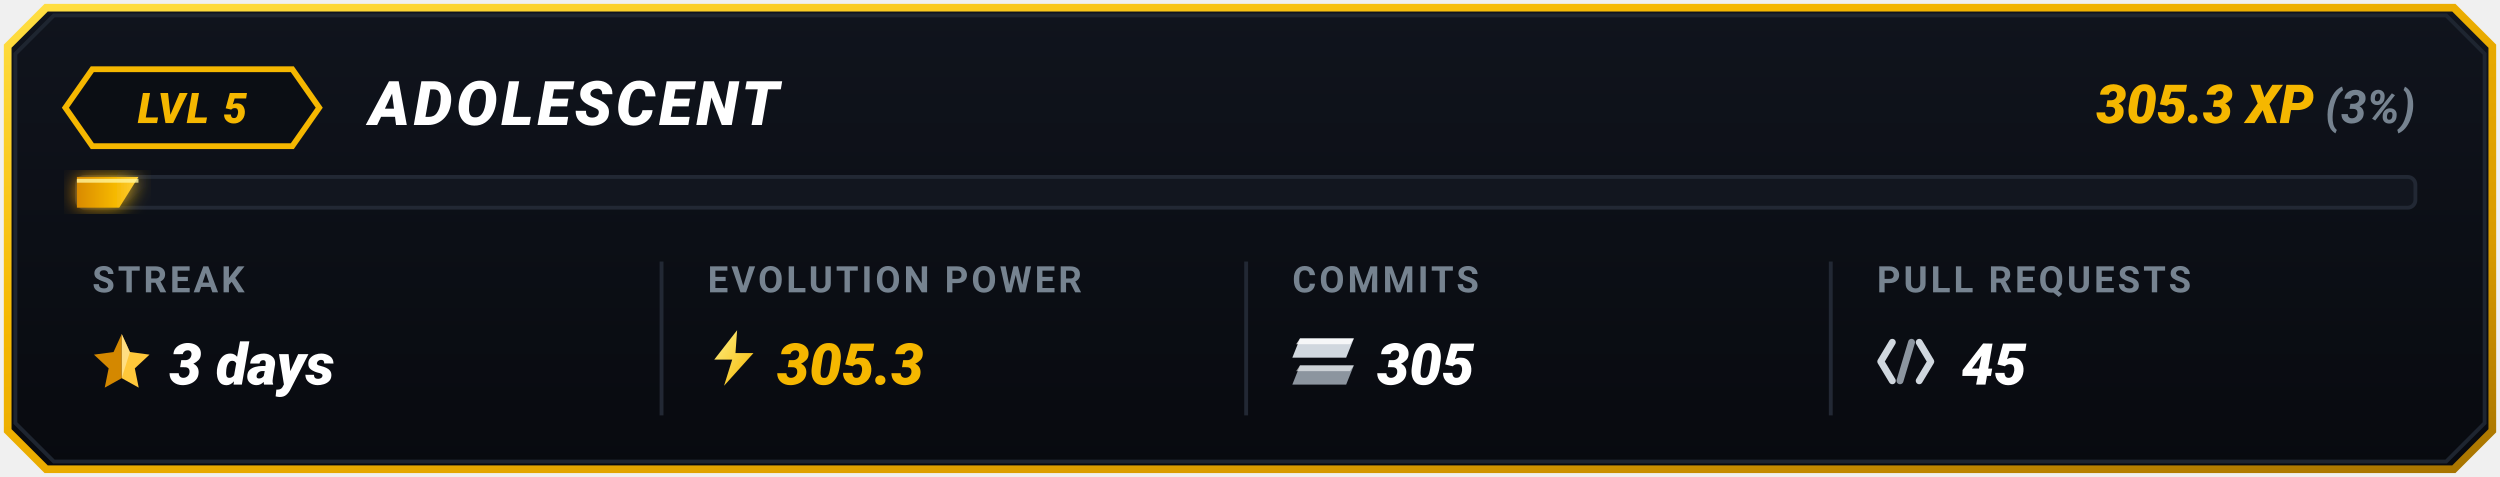
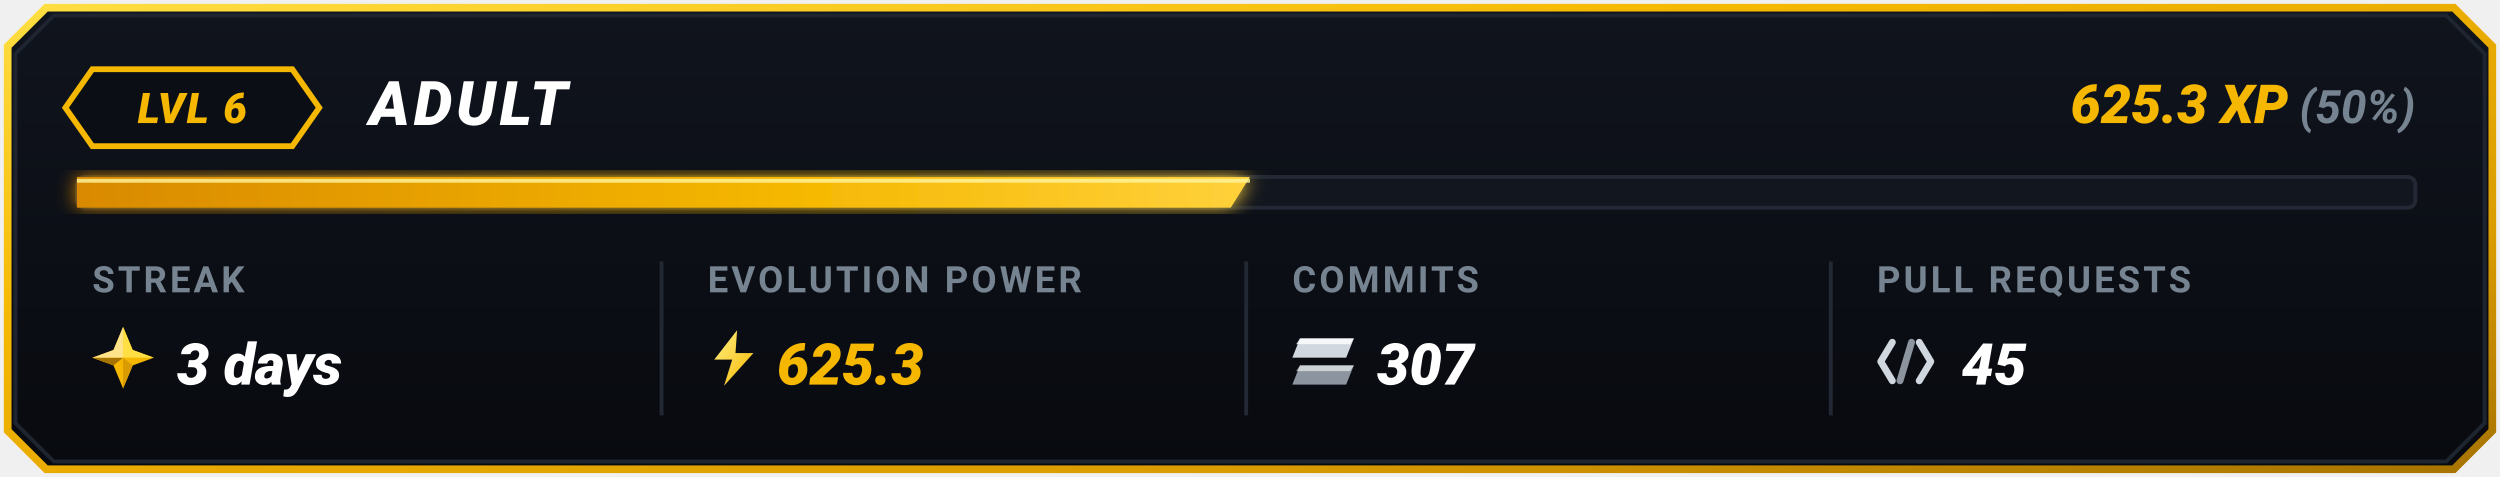
<svg xmlns="http://www.w3.org/2000/svg" viewBox="0 0 650 124" width="650" height="124">
  <defs>
    <linearGradient id="goldBorder" x1="0%" y1="0%" x2="100%" y2="100%">
      <stop offset="0%" stop-color="#FFDF43" />
      <stop offset="35%" stop-color="#F5B700" />
      <stop offset="75%" stop-color="#D99B00" />
      <stop offset="100%" stop-color="#A67300" />
    </linearGradient>
    <linearGradient id="cardBg" x1="0%" y1="0%" x2="0%" y2="100%">
      <stop offset="0%" stop-color="#10141D" />
      <stop offset="100%" stop-color="#080A0F" />
    </linearGradient>
    <linearGradient id="barGrad" x1="0%" y1="0%" x2="100%" y2="0%">
      <stop offset="0%" stop-color="#D98A00" />
      <stop offset="60%" stop-color="#F5B700" />
      <stop offset="100%" stop-color="#FFD13B" />
    </linearGradient>
    <linearGradient id="boltGrad" x1="0%" y1="0%" x2="100%" y2="100%">
      <stop offset="0%" stop-color="#FFF085" />
      <stop offset="100%" stop-color="#F5B700" />
    </linearGradient>
    <filter id="softGlow" x="-20%" y="-20%" width="140%" height="140%">
      <feGaussianBlur stdDeviation="2.5" result="blur" />
      <feComposite in="SourceGraphic" in2="blur" operator="over" />
    </filter>
  </defs>
  <path d="M 12,2 L 638,2 L 648,12 L 648,112 L 638,122 L 12,122 L 2,112 L 2,12 Z" fill="url(#cardBg)" stroke="url(#goldBorder)" stroke-width="2" />
  <path d="M 14,4 L 636,4 L 646,14 L 646,110 L 636,120 L 14,120 L 4,110 L 4,14 Z" fill="none" stroke="#1E2530" stroke-width="1" />
  <g id="topRow">
    <polygon points="24,18 76,18 83,28 76,38 24,38 17,28" fill="#0B0E14" stroke="#F5B700" stroke-width="1.5" />
-     <text x="50" y="32" fill="#F5B700" font-family="-apple-system, BlinkMacSystemFont, 'Segoe UI', Roboto, 'Montserrat', sans-serif" font-size="11" font-weight="900" font-style="italic" text-anchor="middle" letter-spacing="0.5">LVL 5</text>
-     <text x="96" y="32.5" fill="#FFFFFF" font-family="-apple-system, BlinkMacSystemFont, 'Segoe UI', Roboto, 'Montserrat', sans-serif" font-size="16" font-weight="900" font-style="italic" letter-spacing="1">ADOLESCENT</text>
+     <text x="50" y="32" fill="#F5B700" font-family="-apple-system, BlinkMacSystemFont, 'Segoe UI', Roboto, 'Montserrat', sans-serif" font-size="11" font-weight="900" font-style="italic" text-anchor="middle" letter-spacing="0.5">LVL 6</text>
+     <text x="96" y="32.5" fill="#FFFFFF" font-family="-apple-system, BlinkMacSystemFont, 'Segoe UI', Roboto, 'Montserrat', sans-serif" font-size="16" font-weight="900" font-style="italic" letter-spacing="1">ADULT</text>
    <text x="628" y="32" text-anchor="end" font-family="-apple-system, BlinkMacSystemFont, 'Segoe UI', Roboto, 'Montserrat', sans-serif">
-       <tspan fill="#F5B700" font-size="14" font-weight="900" font-style="italic">305.3 XP</tspan>
-       <tspan fill="#768390" font-size="12" font-weight="700" font-style="italic"> (3%)</tspan>
+       <tspan fill="#F5B700" font-size="14" font-weight="900" font-style="italic">625.3 XP</tspan>
+       <tspan fill="#768390" font-size="12" font-weight="700" font-style="italic"> (50%)</tspan>
    </text>
  </g>
  <g id="progressBar">
    <rect x="20" y="46" width="608" height="8" rx="2" fill="#12161F" stroke="#222834" stroke-width="1" />
-     <polygon points="20,46 36,46 31,54 20,54" fill="url(#barGrad)" filter="url(#softGlow)" />
-     <line x1="20" y1="47" x2="36" y2="47" stroke="#FFF59D" stroke-width="1" stroke-opacity="0.8" />
+     <polygon points="20,46 325,46 320,54 20,54" fill="url(#barGrad)" filter="url(#softGlow)" />
+     <line x1="20" y1="47" x2="325" y2="47" stroke="#FFF59D" stroke-width="1" stroke-opacity="0.8" />
  </g>
  <line x1="172" y1="68" x2="172" y2="108" stroke="#222834" stroke-width="1" />
  <line x1="324" y1="68" x2="324" y2="108" stroke="#222834" stroke-width="1" />
  <line x1="476" y1="68" x2="476" y2="108" stroke="#222834" stroke-width="1" />
  <g id="colStreak">
    <text x="24" y="76" fill="#768390" font-family="-apple-system, BlinkMacSystemFont, 'Segoe UI', Roboto, sans-serif" font-size="9.5" font-weight="700" letter-spacing="0.8">STREAK</text>
-     <g transform="translate(24, 86) scale(0.85)">
-       <polygon points="9,1 11.5,6.5 17.5,7.3 13,11.5 14.2,17.4 9,14.5" fill="#FFC83B" />
-       <polygon points="9,1 6.5,6.5 0.5,7.3 5,11.5 3.8,17.4 9,14.5" fill="#D48800" />
-       <polygon points="9,1 11.5,6.5 9,14.5" fill="#FFEAA7" opacity="0.65" />
+     <g transform="translate(24, 85)">
+       <polygon points="8,0 10.5,6 16,8 10.5,10 8,16 5.5,10 0,8 5.5,6" fill="#F5B700" />
+       <polygon points="8,0 10.5,6 16,8 8,8" fill="#FFDF43" />
+       <polygon points="8,8 10.5,10 8,16" fill="#D99B00" />
+       <polygon points="8,8 5.5,10 0,8" fill="#A67300" />
+       <polygon points="0,8 5.5,6 8,0 8,8" fill="#FFEBA3" opacity="0.85" />
    </g>
-     <text x="44" y="100" fill="#FFFFFF" font-family="-apple-system, BlinkMacSystemFont, 'Segoe UI', Roboto, sans-serif" font-size="15" font-weight="900" font-style="italic">3 days</text>
+     <text x="46" y="100" fill="#FFFFFF" font-family="-apple-system, BlinkMacSystemFont, 'Segoe UI', Roboto, sans-serif" font-size="15" font-weight="900" font-style="italic">3 days</text>
  </g>
  <g id="colEvolutionPower">
    <text x="184" y="76" fill="#768390" font-family="-apple-system, BlinkMacSystemFont, 'Segoe UI', Roboto, sans-serif" font-size="9.5" font-weight="700" letter-spacing="0.8">EVOLUTION POWER</text>
    <g transform="translate(184, 85) scale(0.85)">
      <polygon points="9,1 2,10 7.5,10 5,18 14,8 8.5,8" fill="url(#boltGrad)" />
    </g>
-     <text x="202" y="100" fill="#F5B700" font-family="-apple-system, BlinkMacSystemFont, 'Segoe UI', Roboto, sans-serif" font-size="15" font-weight="900" font-style="italic">305.3</text>
+     <text x="202" y="100" fill="#F5B700" font-family="-apple-system, BlinkMacSystemFont, 'Segoe UI', Roboto, sans-serif" font-size="15" font-weight="900" font-style="italic">625.3</text>
  </g>
  <g id="colCommits">
    <text x="336" y="76" fill="#768390" font-family="-apple-system, BlinkMacSystemFont, 'Segoe UI', Roboto, sans-serif" font-size="9.5" font-weight="700" letter-spacing="0.8">COMMITS</text>
    <g transform="translate(336, 88)">
      <polygon points="2,0 16,0 14,5 0,5" fill="#D0D7DE" />
      <polygon points="2,0 16,0 15,1.5 1,1.5" fill="#FFFFFF" opacity="0.8" />
      <polygon points="2,7 16,7 14,12 0,12" fill="#8C959F" />
      <polygon points="2,7 16,7 15,8.5 1,8.5" fill="#F6F8FA" opacity="0.6" />
    </g>
-     <text x="358" y="100" fill="#FFFFFF" font-family="-apple-system, BlinkMacSystemFont, 'Segoe UI', Roboto, sans-serif" font-size="15" font-weight="900" font-style="italic">305</text>
+     <text x="358" y="100" fill="#FFFFFF" font-family="-apple-system, BlinkMacSystemFont, 'Segoe UI', Roboto, sans-serif" font-size="15" font-weight="900" font-style="italic">307</text>
  </g>
  <g id="colPullRequests">
    <text x="488" y="76" fill="#768390" font-family="-apple-system, BlinkMacSystemFont, 'Segoe UI', Roboto, sans-serif" font-size="9.5" font-weight="700" letter-spacing="0.8">PULL REQUESTS</text>
    <g transform="translate(488, 87)">
      <path d="M 4,2 L 1,7 L 4,12" fill="none" stroke="#D0D7DE" stroke-width="1.8" stroke-linecap="round" stroke-linejoin="round" />
      <line x1="9" y1="2" x2="6" y2="12" stroke="#8C959F" stroke-width="1.8" stroke-linecap="round" />
      <path d="M 11,2 L 14,7 L 11,12" fill="none" stroke="#D0D7DE" stroke-width="1.8" stroke-linecap="round" stroke-linejoin="round" />
    </g>
    <text x="510" y="100" fill="#FFFFFF" font-family="-apple-system, BlinkMacSystemFont, 'Segoe UI', Roboto, sans-serif" font-size="15" font-weight="900" font-style="italic">45</text>
  </g>
</svg>
